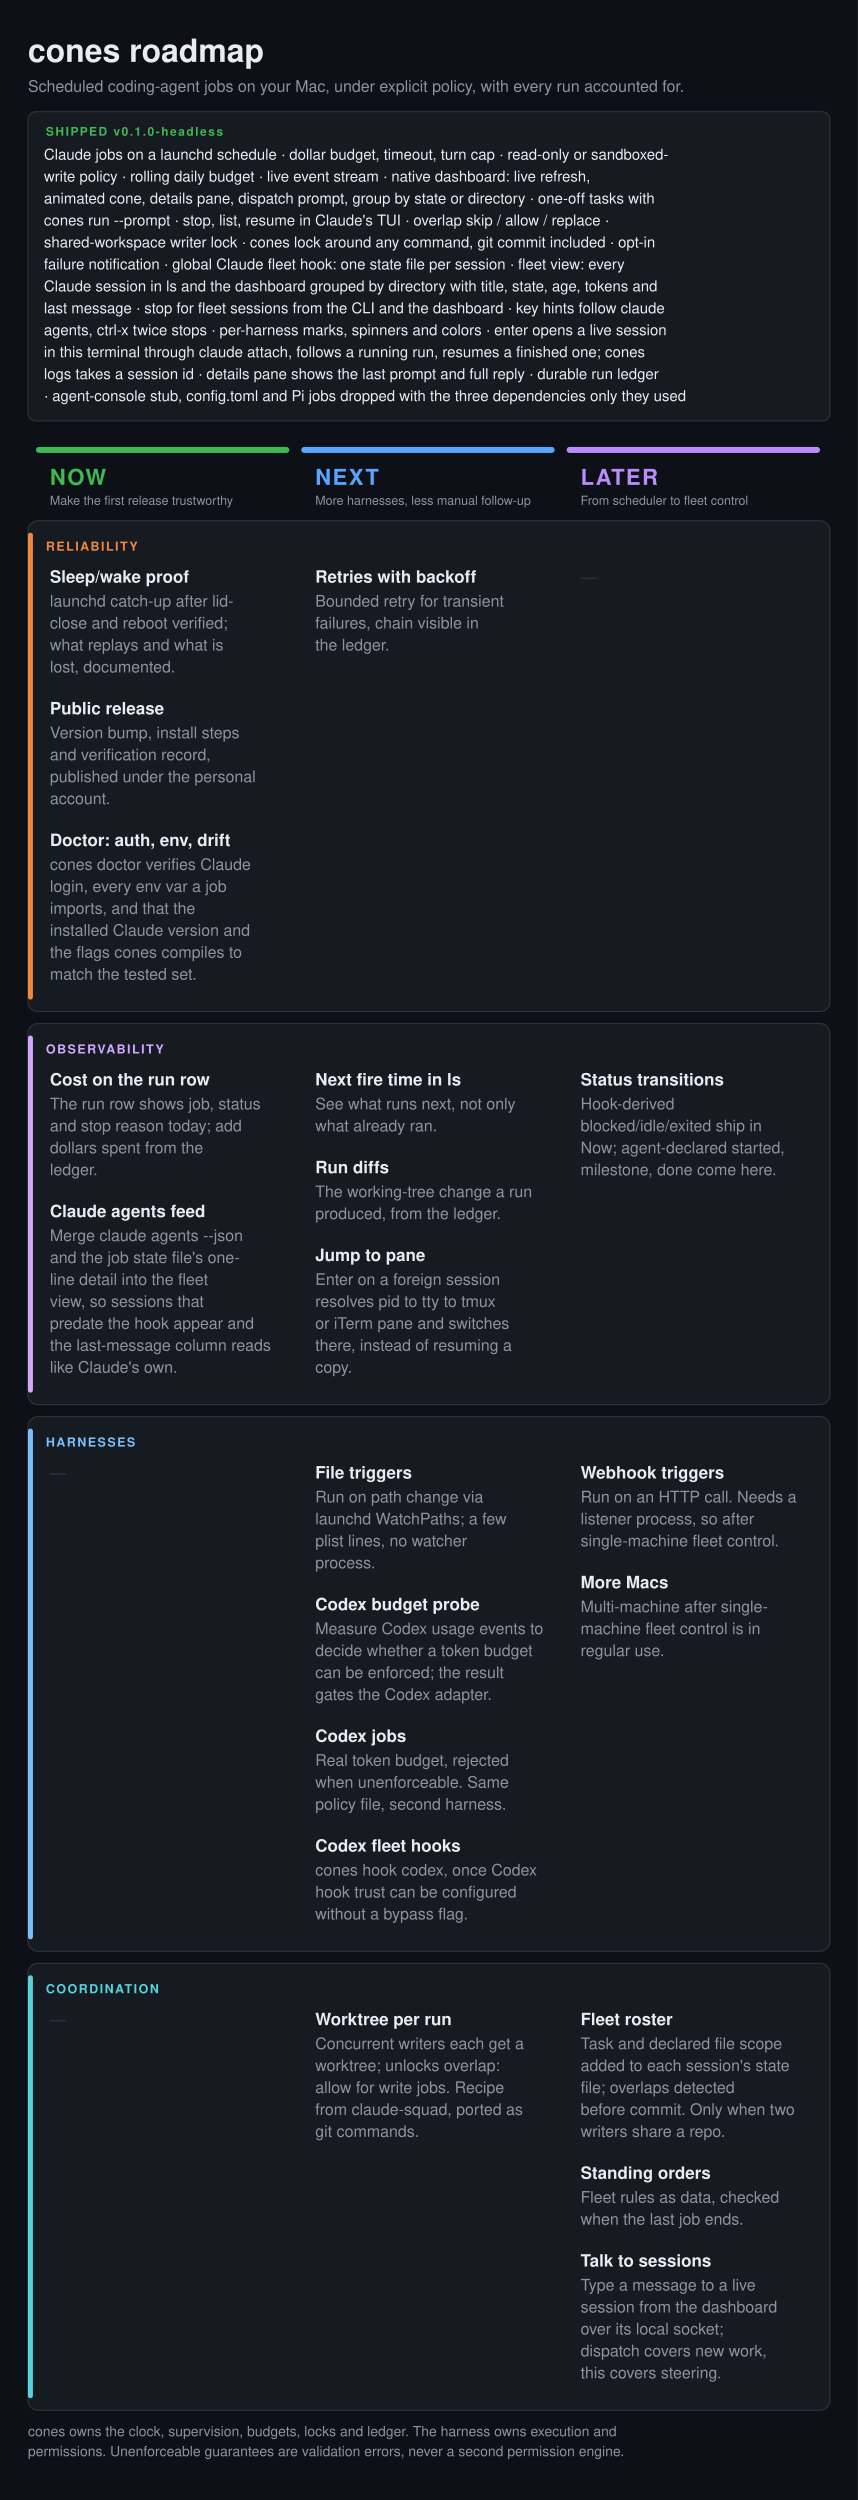
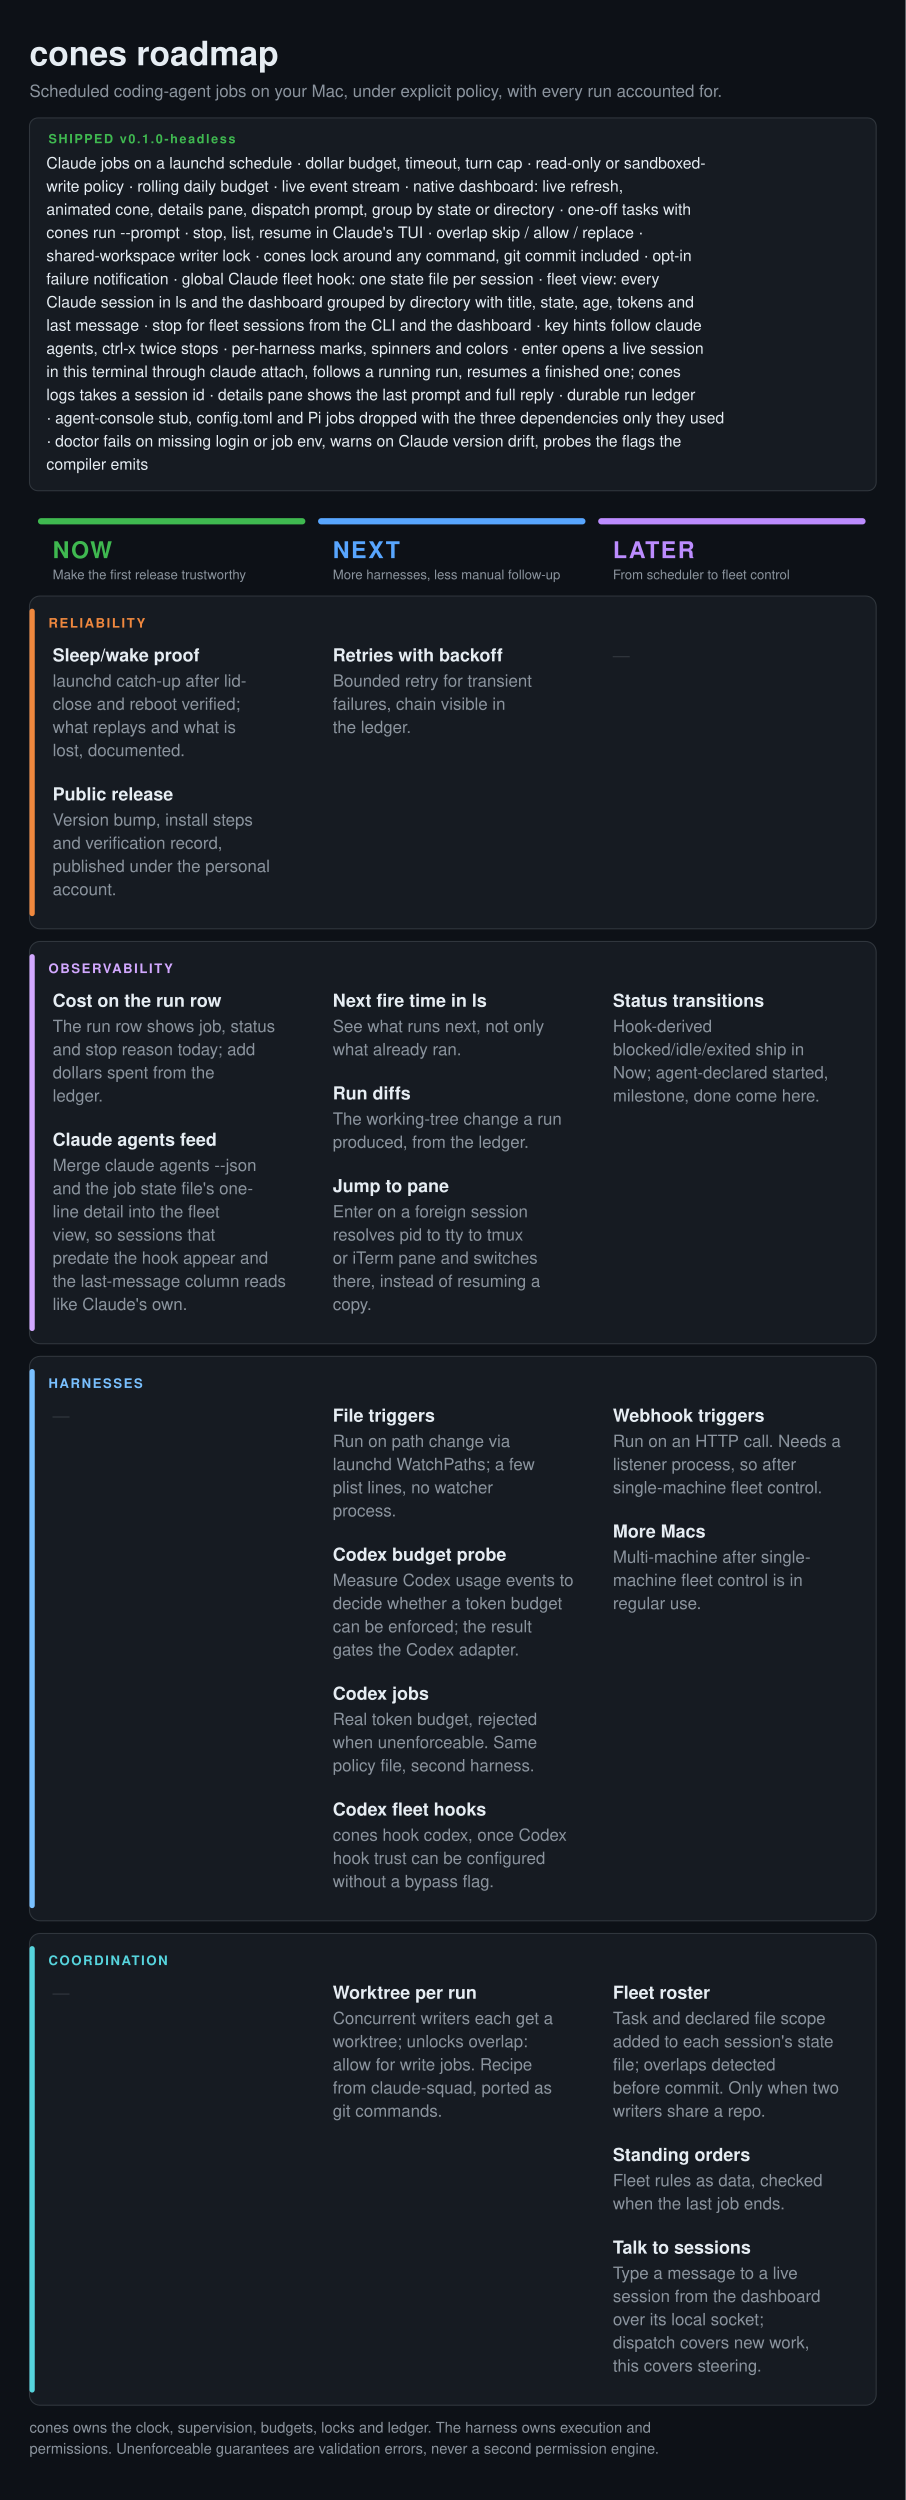
- <svg xmlns="http://www.w3.org/2000/svg" width="860" height="2506" viewBox="0 0 860 2506" font-family="-apple-system,BlinkMacSystemFont,Segoe UI,Helvetica,Arial,sans-serif">
-   <rect width="860" height="2506" fill="#0d1117" />
+ <svg xmlns="http://www.w3.org/2000/svg" width="860" height="2374" viewBox="0 0 860 2374" font-family="-apple-system,BlinkMacSystemFont,Segoe UI,Helvetica,Arial,sans-serif">
+   <rect width="860" height="2374" fill="#0d1117" />
  <text x="28" y="62" font-size="32" fill="#e6edf3" font-weight="700">cones roadmap</text>
  <text x="28" y="92" font-size="16" fill="#8b949e">Scheduled coding-agent jobs on your Mac, under explicit policy, with every run accounted for.</text>
-   <rect x="28" y="112" width="804" height="310" rx="8" fill="#161b22" stroke="#30363d" />
+   <rect x="28" y="112" width="804" height="354" rx="8" fill="#161b22" stroke="#30363d" />
  <text x="46" y="136" font-size="12" fill="#3fb950" font-weight="700" letter-spacing="1.5">SHIPPED  v0.1.0-headless</text>
  <text x="44" y="160" font-size="15" fill="#e6edf3">Claude jobs on a launchd schedule · dollar budget, timeout, turn cap · read-only or sandboxed-</text>
  <text x="44" y="182" font-size="15" fill="#e6edf3">write policy · rolling daily budget · live event stream · native dashboard: live refresh,</text>
  <text x="44" y="204" font-size="15" fill="#e6edf3">animated cone, details pane, dispatch prompt, group by state or directory · one-off tasks with</text>
  <text x="44" y="226" font-size="15" fill="#e6edf3">cones run --prompt · stop, list, resume in Claude's TUI · overlap skip / allow / replace ·</text>
  <text x="44" y="248" font-size="15" fill="#e6edf3">shared-workspace writer lock · cones lock around any command, git commit included · opt-in</text>
  <text x="44" y="270" font-size="15" fill="#e6edf3">failure notification · global Claude fleet hook: one state file per session · fleet view: every</text>
  <text x="44" y="292" font-size="15" fill="#e6edf3">Claude session in ls and the dashboard grouped by directory with title, state, age, tokens and</text>
  <text x="44" y="314" font-size="15" fill="#e6edf3">last message · stop for fleet sessions from the CLI and the dashboard · key hints follow claude</text>
  <text x="44" y="336" font-size="15" fill="#e6edf3">agents, ctrl-x twice stops · per-harness marks, spinners and colors · enter opens a live session</text>
  <text x="44" y="358" font-size="15" fill="#e6edf3">in this terminal through claude attach, follows a running run, resumes a finished one; cones</text>
  <text x="44" y="380" font-size="15" fill="#e6edf3">logs takes a session id · details pane shows the last prompt and full reply · durable run ledger</text>
  <text x="44" y="402" font-size="15" fill="#e6edf3">· agent-console stub, config.toml and Pi jobs dropped with the three dependencies only they used</text>
-   <rect x="36" y="448" width="254" height="6" rx="3" fill="#3fb950" />
-   <text x="50" y="486" font-size="22" fill="#3fb950" font-weight="800" letter-spacing="1.5">NOW</text>
-   <text x="50" y="506" font-size="12.5" fill="#8b949e">Make the first release trustworthy</text>
-   <rect x="302" y="448" width="254" height="6" rx="3" fill="#58a6ff" />
-   <text x="316" y="486" font-size="22" fill="#58a6ff" font-weight="800" letter-spacing="1.5">NEXT</text>
-   <text x="316" y="506" font-size="12.5" fill="#8b949e">More harnesses, less manual follow-up</text>
-   <rect x="568" y="448" width="254" height="6" rx="3" fill="#bc8cff" />
-   <text x="582" y="486" font-size="22" fill="#bc8cff" font-weight="800" letter-spacing="1.5">LATER</text>
-   <text x="582" y="506" font-size="12.5" fill="#8b949e">From scheduler to fleet control</text>
-   <rect x="28" y="522" width="804" height="492" rx="10" fill="#161b22" stroke="#30363d" />
-   <rect x="28" y="534" width="5" height="468" rx="2.5" fill="#f0883e" />
-   <text x="46" y="552" font-size="12.5" fill="#f0883e" font-weight="700" letter-spacing="1.5">RELIABILITY</text>
-   <text x="50" y="584" font-size="17" fill="#e6edf3" font-weight="700">Sleep/wake proof</text>
-   <text x="50" y="608" font-size="16" fill="#8b949e">launchd catch-up after lid-</text>
-   <text x="50" y="630" font-size="16" fill="#8b949e">close and reboot verified;</text>
-   <text x="50" y="652" font-size="16" fill="#8b949e">what replays and what is</text>
-   <text x="50" y="674" font-size="16" fill="#8b949e">lost, documented.</text>
-   <text x="50" y="716" font-size="17" fill="#e6edf3" font-weight="700">Public release</text>
-   <text x="50" y="740" font-size="16" fill="#8b949e">Version bump, install steps</text>
-   <text x="50" y="762" font-size="16" fill="#8b949e">and verification record,</text>
-   <text x="50" y="784" font-size="16" fill="#8b949e">published under the personal</text>
-   <text x="50" y="806" font-size="16" fill="#8b949e">account.</text>
-   <text x="50" y="848" font-size="17" fill="#e6edf3" font-weight="700">Doctor: auth, env, drift</text>
-   <text x="50" y="872" font-size="16" fill="#8b949e">cones doctor verifies Claude</text>
-   <text x="50" y="894" font-size="16" fill="#8b949e">login, every env var a job</text>
-   <text x="50" y="916" font-size="16" fill="#8b949e">imports, and that the</text>
-   <text x="50" y="938" font-size="16" fill="#8b949e">installed Claude version and</text>
-   <text x="50" y="960" font-size="16" fill="#8b949e">the flags cones compiles to</text>
-   <text x="50" y="982" font-size="16" fill="#8b949e">match the tested set.</text>
-   <text x="316" y="584" font-size="17" fill="#e6edf3" font-weight="700">Retries with backoff</text>
-   <text x="316" y="608" font-size="16" fill="#8b949e">Bounded retry for transient</text>
-   <text x="316" y="630" font-size="16" fill="#8b949e">failures, chain visible in</text>
-   <text x="316" y="652" font-size="16" fill="#8b949e">the ledger.</text>
-   <text x="582" y="584" font-size="16" fill="#30363d">—</text>
-   <rect x="28" y="1026" width="804" height="382" rx="10" fill="#161b22" stroke="#30363d" />
-   <rect x="28" y="1038" width="5" height="358" rx="2.5" fill="#d2a8ff" />
-   <text x="46" y="1056" font-size="12.5" fill="#d2a8ff" font-weight="700" letter-spacing="1.5">OBSERVABILITY</text>
-   <text x="50" y="1088" font-size="17" fill="#e6edf3" font-weight="700">Cost on the run row</text>
-   <text x="50" y="1112" font-size="16" fill="#8b949e">The run row shows job, status</text>
-   <text x="50" y="1134" font-size="16" fill="#8b949e">and stop reason today; add</text>
-   <text x="50" y="1156" font-size="16" fill="#8b949e">dollars spent from the</text>
-   <text x="50" y="1178" font-size="16" fill="#8b949e">ledger.</text>
-   <text x="50" y="1220" font-size="17" fill="#e6edf3" font-weight="700">Claude agents feed</text>
-   <text x="50" y="1244" font-size="16" fill="#8b949e">Merge claude agents --json</text>
-   <text x="50" y="1266" font-size="16" fill="#8b949e">and the job state file's one-</text>
-   <text x="50" y="1288" font-size="16" fill="#8b949e">line detail into the fleet</text>
-   <text x="50" y="1310" font-size="16" fill="#8b949e">view, so sessions that</text>
-   <text x="50" y="1332" font-size="16" fill="#8b949e">predate the hook appear and</text>
-   <text x="50" y="1354" font-size="16" fill="#8b949e">the last-message column reads</text>
-   <text x="50" y="1376" font-size="16" fill="#8b949e">like Claude's own.</text>
-   <text x="316" y="1088" font-size="17" fill="#e6edf3" font-weight="700">Next fire time in ls</text>
-   <text x="316" y="1112" font-size="16" fill="#8b949e">See what runs next, not only</text>
-   <text x="316" y="1134" font-size="16" fill="#8b949e">what already ran.</text>
-   <text x="316" y="1176" font-size="17" fill="#e6edf3" font-weight="700">Run diffs</text>
-   <text x="316" y="1200" font-size="16" fill="#8b949e">The working-tree change a run</text>
-   <text x="316" y="1222" font-size="16" fill="#8b949e">produced, from the ledger.</text>
-   <text x="316" y="1264" font-size="17" fill="#e6edf3" font-weight="700">Jump to pane</text>
-   <text x="316" y="1288" font-size="16" fill="#8b949e">Enter on a foreign session</text>
-   <text x="316" y="1310" font-size="16" fill="#8b949e">resolves pid to tty to tmux</text>
-   <text x="316" y="1332" font-size="16" fill="#8b949e">or iTerm pane and switches</text>
-   <text x="316" y="1354" font-size="16" fill="#8b949e">there, instead of resuming a</text>
-   <text x="316" y="1376" font-size="16" fill="#8b949e">copy.</text>
-   <text x="582" y="1088" font-size="17" fill="#e6edf3" font-weight="700">Status transitions</text>
-   <text x="582" y="1112" font-size="16" fill="#8b949e">Hook-derived</text>
-   <text x="582" y="1134" font-size="16" fill="#8b949e">blocked/idle/exited ship in</text>
-   <text x="582" y="1156" font-size="16" fill="#8b949e">Now; agent-declared started,</text>
-   <text x="582" y="1178" font-size="16" fill="#8b949e">milestone, done come here.</text>
-   <rect x="28" y="1420" width="804" height="536" rx="10" fill="#161b22" stroke="#30363d" />
-   <rect x="28" y="1432" width="5" height="512" rx="2.5" fill="#79c0ff" />
-   <text x="46" y="1450" font-size="12.5" fill="#79c0ff" font-weight="700" letter-spacing="1.5">HARNESSES</text>
-   <text x="50" y="1482" font-size="16" fill="#30363d">—</text>
-   <text x="316" y="1482" font-size="17" fill="#e6edf3" font-weight="700">File triggers</text>
-   <text x="316" y="1506" font-size="16" fill="#8b949e">Run on path change via</text>
-   <text x="316" y="1528" font-size="16" fill="#8b949e">launchd WatchPaths; a few</text>
-   <text x="316" y="1550" font-size="16" fill="#8b949e">plist lines, no watcher</text>
-   <text x="316" y="1572" font-size="16" fill="#8b949e">process.</text>
-   <text x="316" y="1614" font-size="17" fill="#e6edf3" font-weight="700">Codex budget probe</text>
-   <text x="316" y="1638" font-size="16" fill="#8b949e">Measure Codex usage events to</text>
-   <text x="316" y="1660" font-size="16" fill="#8b949e">decide whether a token budget</text>
-   <text x="316" y="1682" font-size="16" fill="#8b949e">can be enforced; the result</text>
-   <text x="316" y="1704" font-size="16" fill="#8b949e">gates the Codex adapter.</text>
-   <text x="316" y="1746" font-size="17" fill="#e6edf3" font-weight="700">Codex jobs</text>
-   <text x="316" y="1770" font-size="16" fill="#8b949e">Real token budget, rejected</text>
-   <text x="316" y="1792" font-size="16" fill="#8b949e">when unenforceable. Same</text>
-   <text x="316" y="1814" font-size="16" fill="#8b949e">policy file, second harness.</text>
-   <text x="316" y="1856" font-size="17" fill="#e6edf3" font-weight="700">Codex fleet hooks</text>
-   <text x="316" y="1880" font-size="16" fill="#8b949e">cones hook codex, once Codex</text>
-   <text x="316" y="1902" font-size="16" fill="#8b949e">hook trust can be configured</text>
-   <text x="316" y="1924" font-size="16" fill="#8b949e">without a bypass flag.</text>
-   <text x="582" y="1482" font-size="17" fill="#e6edf3" font-weight="700">Webhook triggers</text>
-   <text x="582" y="1506" font-size="16" fill="#8b949e">Run on an HTTP call. Needs a</text>
-   <text x="582" y="1528" font-size="16" fill="#8b949e">listener process, so after</text>
-   <text x="582" y="1550" font-size="16" fill="#8b949e">single-machine fleet control.</text>
-   <text x="582" y="1592" font-size="17" fill="#e6edf3" font-weight="700">More Macs</text>
-   <text x="582" y="1616" font-size="16" fill="#8b949e">Multi-machine after single-</text>
-   <text x="582" y="1638" font-size="16" fill="#8b949e">machine fleet control is in</text>
-   <text x="582" y="1660" font-size="16" fill="#8b949e">regular use.</text>
-   <rect x="28" y="1968" width="804" height="448" rx="10" fill="#161b22" stroke="#30363d" />
-   <rect x="28" y="1980" width="5" height="424" rx="2.5" fill="#56d4dd" />
-   <text x="46" y="1998" font-size="12.5" fill="#56d4dd" font-weight="700" letter-spacing="1.5">COORDINATION</text>
-   <text x="50" y="2030" font-size="16" fill="#30363d">—</text>
-   <text x="316" y="2030" font-size="17" fill="#e6edf3" font-weight="700">Worktree per run</text>
-   <text x="316" y="2054" font-size="16" fill="#8b949e">Concurrent writers each get a</text>
-   <text x="316" y="2076" font-size="16" fill="#8b949e">worktree; unlocks overlap:</text>
-   <text x="316" y="2098" font-size="16" fill="#8b949e">allow for write jobs. Recipe</text>
-   <text x="316" y="2120" font-size="16" fill="#8b949e">from claude-squad, ported as</text>
-   <text x="316" y="2142" font-size="16" fill="#8b949e">git commands.</text>
-   <text x="582" y="2030" font-size="17" fill="#e6edf3" font-weight="700">Fleet roster</text>
-   <text x="582" y="2054" font-size="16" fill="#8b949e">Task and declared file scope</text>
-   <text x="582" y="2076" font-size="16" fill="#8b949e">added to each session's state</text>
-   <text x="582" y="2098" font-size="16" fill="#8b949e">file; overlaps detected</text>
-   <text x="582" y="2120" font-size="16" fill="#8b949e">before commit. Only when two</text>
-   <text x="582" y="2142" font-size="16" fill="#8b949e">writers share a repo.</text>
-   <text x="582" y="2184" font-size="17" fill="#e6edf3" font-weight="700">Standing orders</text>
-   <text x="582" y="2208" font-size="16" fill="#8b949e">Fleet rules as data, checked</text>
-   <text x="582" y="2230" font-size="16" fill="#8b949e">when the last job ends.</text>
-   <text x="582" y="2272" font-size="17" fill="#e6edf3" font-weight="700">Talk to sessions</text>
-   <text x="582" y="2296" font-size="16" fill="#8b949e">Type a message to a live</text>
-   <text x="582" y="2318" font-size="16" fill="#8b949e">session from the dashboard</text>
-   <text x="582" y="2340" font-size="16" fill="#8b949e">over its local socket;</text>
-   <text x="582" y="2362" font-size="16" fill="#8b949e">dispatch covers new work,</text>
-   <text x="582" y="2384" font-size="16" fill="#8b949e">this covers steering.</text>
-   <text x="28" y="2442" font-size="14" fill="#8b949e">cones owns the clock, supervision, budgets, locks and ledger. The harness owns execution and</text>
-   <text x="28" y="2462" font-size="14" fill="#8b949e">permissions. Unenforceable guarantees are validation errors, never a second permission engine.</text>
+   <text x="44" y="424" font-size="15" fill="#e6edf3">· doctor fails on missing login or job env, warns on Claude version drift, probes the flags the</text>
+   <text x="44" y="446" font-size="15" fill="#e6edf3">compiler emits</text>
+   <rect x="36" y="492" width="254" height="6" rx="3" fill="#3fb950" />
+   <text x="50" y="530" font-size="22" fill="#3fb950" font-weight="800" letter-spacing="1.5">NOW</text>
+   <text x="50" y="550" font-size="12.5" fill="#8b949e">Make the first release trustworthy</text>
+   <rect x="302" y="492" width="254" height="6" rx="3" fill="#58a6ff" />
+   <text x="316" y="530" font-size="22" fill="#58a6ff" font-weight="800" letter-spacing="1.5">NEXT</text>
+   <text x="316" y="550" font-size="12.5" fill="#8b949e">More harnesses, less manual follow-up</text>
+   <rect x="568" y="492" width="254" height="6" rx="3" fill="#bc8cff" />
+   <text x="582" y="530" font-size="22" fill="#bc8cff" font-weight="800" letter-spacing="1.5">LATER</text>
+   <text x="582" y="550" font-size="12.5" fill="#8b949e">From scheduler to fleet control</text>
+   <rect x="28" y="566" width="804" height="316" rx="10" fill="#161b22" stroke="#30363d" />
+   <rect x="28" y="578" width="5" height="292" rx="2.5" fill="#f0883e" />
+   <text x="46" y="596" font-size="12.5" fill="#f0883e" font-weight="700" letter-spacing="1.5">RELIABILITY</text>
+   <text x="50" y="628" font-size="17" fill="#e6edf3" font-weight="700">Sleep/wake proof</text>
+   <text x="50" y="652" font-size="16" fill="#8b949e">launchd catch-up after lid-</text>
+   <text x="50" y="674" font-size="16" fill="#8b949e">close and reboot verified;</text>
+   <text x="50" y="696" font-size="16" fill="#8b949e">what replays and what is</text>
+   <text x="50" y="718" font-size="16" fill="#8b949e">lost, documented.</text>
+   <text x="50" y="760" font-size="17" fill="#e6edf3" font-weight="700">Public release</text>
+   <text x="50" y="784" font-size="16" fill="#8b949e">Version bump, install steps</text>
+   <text x="50" y="806" font-size="16" fill="#8b949e">and verification record,</text>
+   <text x="50" y="828" font-size="16" fill="#8b949e">published under the personal</text>
+   <text x="50" y="850" font-size="16" fill="#8b949e">account.</text>
+   <text x="316" y="628" font-size="17" fill="#e6edf3" font-weight="700">Retries with backoff</text>
+   <text x="316" y="652" font-size="16" fill="#8b949e">Bounded retry for transient</text>
+   <text x="316" y="674" font-size="16" fill="#8b949e">failures, chain visible in</text>
+   <text x="316" y="696" font-size="16" fill="#8b949e">the ledger.</text>
+   <text x="582" y="628" font-size="16" fill="#30363d">—</text>
+   <rect x="28" y="894" width="804" height="382" rx="10" fill="#161b22" stroke="#30363d" />
+   <rect x="28" y="906" width="5" height="358" rx="2.5" fill="#d2a8ff" />
+   <text x="46" y="924" font-size="12.5" fill="#d2a8ff" font-weight="700" letter-spacing="1.5">OBSERVABILITY</text>
+   <text x="50" y="956" font-size="17" fill="#e6edf3" font-weight="700">Cost on the run row</text>
+   <text x="50" y="980" font-size="16" fill="#8b949e">The run row shows job, status</text>
+   <text x="50" y="1002" font-size="16" fill="#8b949e">and stop reason today; add</text>
+   <text x="50" y="1024" font-size="16" fill="#8b949e">dollars spent from the</text>
+   <text x="50" y="1046" font-size="16" fill="#8b949e">ledger.</text>
+   <text x="50" y="1088" font-size="17" fill="#e6edf3" font-weight="700">Claude agents feed</text>
+   <text x="50" y="1112" font-size="16" fill="#8b949e">Merge claude agents --json</text>
+   <text x="50" y="1134" font-size="16" fill="#8b949e">and the job state file's one-</text>
+   <text x="50" y="1156" font-size="16" fill="#8b949e">line detail into the fleet</text>
+   <text x="50" y="1178" font-size="16" fill="#8b949e">view, so sessions that</text>
+   <text x="50" y="1200" font-size="16" fill="#8b949e">predate the hook appear and</text>
+   <text x="50" y="1222" font-size="16" fill="#8b949e">the last-message column reads</text>
+   <text x="50" y="1244" font-size="16" fill="#8b949e">like Claude's own.</text>
+   <text x="316" y="956" font-size="17" fill="#e6edf3" font-weight="700">Next fire time in ls</text>
+   <text x="316" y="980" font-size="16" fill="#8b949e">See what runs next, not only</text>
+   <text x="316" y="1002" font-size="16" fill="#8b949e">what already ran.</text>
+   <text x="316" y="1044" font-size="17" fill="#e6edf3" font-weight="700">Run diffs</text>
+   <text x="316" y="1068" font-size="16" fill="#8b949e">The working-tree change a run</text>
+   <text x="316" y="1090" font-size="16" fill="#8b949e">produced, from the ledger.</text>
+   <text x="316" y="1132" font-size="17" fill="#e6edf3" font-weight="700">Jump to pane</text>
+   <text x="316" y="1156" font-size="16" fill="#8b949e">Enter on a foreign session</text>
+   <text x="316" y="1178" font-size="16" fill="#8b949e">resolves pid to tty to tmux</text>
+   <text x="316" y="1200" font-size="16" fill="#8b949e">or iTerm pane and switches</text>
+   <text x="316" y="1222" font-size="16" fill="#8b949e">there, instead of resuming a</text>
+   <text x="316" y="1244" font-size="16" fill="#8b949e">copy.</text>
+   <text x="582" y="956" font-size="17" fill="#e6edf3" font-weight="700">Status transitions</text>
+   <text x="582" y="980" font-size="16" fill="#8b949e">Hook-derived</text>
+   <text x="582" y="1002" font-size="16" fill="#8b949e">blocked/idle/exited ship in</text>
+   <text x="582" y="1024" font-size="16" fill="#8b949e">Now; agent-declared started,</text>
+   <text x="582" y="1046" font-size="16" fill="#8b949e">milestone, done come here.</text>
+   <rect x="28" y="1288" width="804" height="536" rx="10" fill="#161b22" stroke="#30363d" />
+   <rect x="28" y="1300" width="5" height="512" rx="2.5" fill="#79c0ff" />
+   <text x="46" y="1318" font-size="12.5" fill="#79c0ff" font-weight="700" letter-spacing="1.5">HARNESSES</text>
+   <text x="50" y="1350" font-size="16" fill="#30363d">—</text>
+   <text x="316" y="1350" font-size="17" fill="#e6edf3" font-weight="700">File triggers</text>
+   <text x="316" y="1374" font-size="16" fill="#8b949e">Run on path change via</text>
+   <text x="316" y="1396" font-size="16" fill="#8b949e">launchd WatchPaths; a few</text>
+   <text x="316" y="1418" font-size="16" fill="#8b949e">plist lines, no watcher</text>
+   <text x="316" y="1440" font-size="16" fill="#8b949e">process.</text>
+   <text x="316" y="1482" font-size="17" fill="#e6edf3" font-weight="700">Codex budget probe</text>
+   <text x="316" y="1506" font-size="16" fill="#8b949e">Measure Codex usage events to</text>
+   <text x="316" y="1528" font-size="16" fill="#8b949e">decide whether a token budget</text>
+   <text x="316" y="1550" font-size="16" fill="#8b949e">can be enforced; the result</text>
+   <text x="316" y="1572" font-size="16" fill="#8b949e">gates the Codex adapter.</text>
+   <text x="316" y="1614" font-size="17" fill="#e6edf3" font-weight="700">Codex jobs</text>
+   <text x="316" y="1638" font-size="16" fill="#8b949e">Real token budget, rejected</text>
+   <text x="316" y="1660" font-size="16" fill="#8b949e">when unenforceable. Same</text>
+   <text x="316" y="1682" font-size="16" fill="#8b949e">policy file, second harness.</text>
+   <text x="316" y="1724" font-size="17" fill="#e6edf3" font-weight="700">Codex fleet hooks</text>
+   <text x="316" y="1748" font-size="16" fill="#8b949e">cones hook codex, once Codex</text>
+   <text x="316" y="1770" font-size="16" fill="#8b949e">hook trust can be configured</text>
+   <text x="316" y="1792" font-size="16" fill="#8b949e">without a bypass flag.</text>
+   <text x="582" y="1350" font-size="17" fill="#e6edf3" font-weight="700">Webhook triggers</text>
+   <text x="582" y="1374" font-size="16" fill="#8b949e">Run on an HTTP call. Needs a</text>
+   <text x="582" y="1396" font-size="16" fill="#8b949e">listener process, so after</text>
+   <text x="582" y="1418" font-size="16" fill="#8b949e">single-machine fleet control.</text>
+   <text x="582" y="1460" font-size="17" fill="#e6edf3" font-weight="700">More Macs</text>
+   <text x="582" y="1484" font-size="16" fill="#8b949e">Multi-machine after single-</text>
+   <text x="582" y="1506" font-size="16" fill="#8b949e">machine fleet control is in</text>
+   <text x="582" y="1528" font-size="16" fill="#8b949e">regular use.</text>
+   <rect x="28" y="1836" width="804" height="448" rx="10" fill="#161b22" stroke="#30363d" />
+   <rect x="28" y="1848" width="5" height="424" rx="2.5" fill="#56d4dd" />
+   <text x="46" y="1866" font-size="12.5" fill="#56d4dd" font-weight="700" letter-spacing="1.5">COORDINATION</text>
+   <text x="50" y="1898" font-size="16" fill="#30363d">—</text>
+   <text x="316" y="1898" font-size="17" fill="#e6edf3" font-weight="700">Worktree per run</text>
+   <text x="316" y="1922" font-size="16" fill="#8b949e">Concurrent writers each get a</text>
+   <text x="316" y="1944" font-size="16" fill="#8b949e">worktree; unlocks overlap:</text>
+   <text x="316" y="1966" font-size="16" fill="#8b949e">allow for write jobs. Recipe</text>
+   <text x="316" y="1988" font-size="16" fill="#8b949e">from claude-squad, ported as</text>
+   <text x="316" y="2010" font-size="16" fill="#8b949e">git commands.</text>
+   <text x="582" y="1898" font-size="17" fill="#e6edf3" font-weight="700">Fleet roster</text>
+   <text x="582" y="1922" font-size="16" fill="#8b949e">Task and declared file scope</text>
+   <text x="582" y="1944" font-size="16" fill="#8b949e">added to each session's state</text>
+   <text x="582" y="1966" font-size="16" fill="#8b949e">file; overlaps detected</text>
+   <text x="582" y="1988" font-size="16" fill="#8b949e">before commit. Only when two</text>
+   <text x="582" y="2010" font-size="16" fill="#8b949e">writers share a repo.</text>
+   <text x="582" y="2052" font-size="17" fill="#e6edf3" font-weight="700">Standing orders</text>
+   <text x="582" y="2076" font-size="16" fill="#8b949e">Fleet rules as data, checked</text>
+   <text x="582" y="2098" font-size="16" fill="#8b949e">when the last job ends.</text>
+   <text x="582" y="2140" font-size="17" fill="#e6edf3" font-weight="700">Talk to sessions</text>
+   <text x="582" y="2164" font-size="16" fill="#8b949e">Type a message to a live</text>
+   <text x="582" y="2186" font-size="16" fill="#8b949e">session from the dashboard</text>
+   <text x="582" y="2208" font-size="16" fill="#8b949e">over its local socket;</text>
+   <text x="582" y="2230" font-size="16" fill="#8b949e">dispatch covers new work,</text>
+   <text x="582" y="2252" font-size="16" fill="#8b949e">this covers steering.</text>
+   <text x="28" y="2310" font-size="14" fill="#8b949e">cones owns the clock, supervision, budgets, locks and ledger. The harness owns execution and</text>
+   <text x="28" y="2330" font-size="14" fill="#8b949e">permissions. Unenforceable guarantees are validation errors, never a second permission engine.</text>
</svg>
